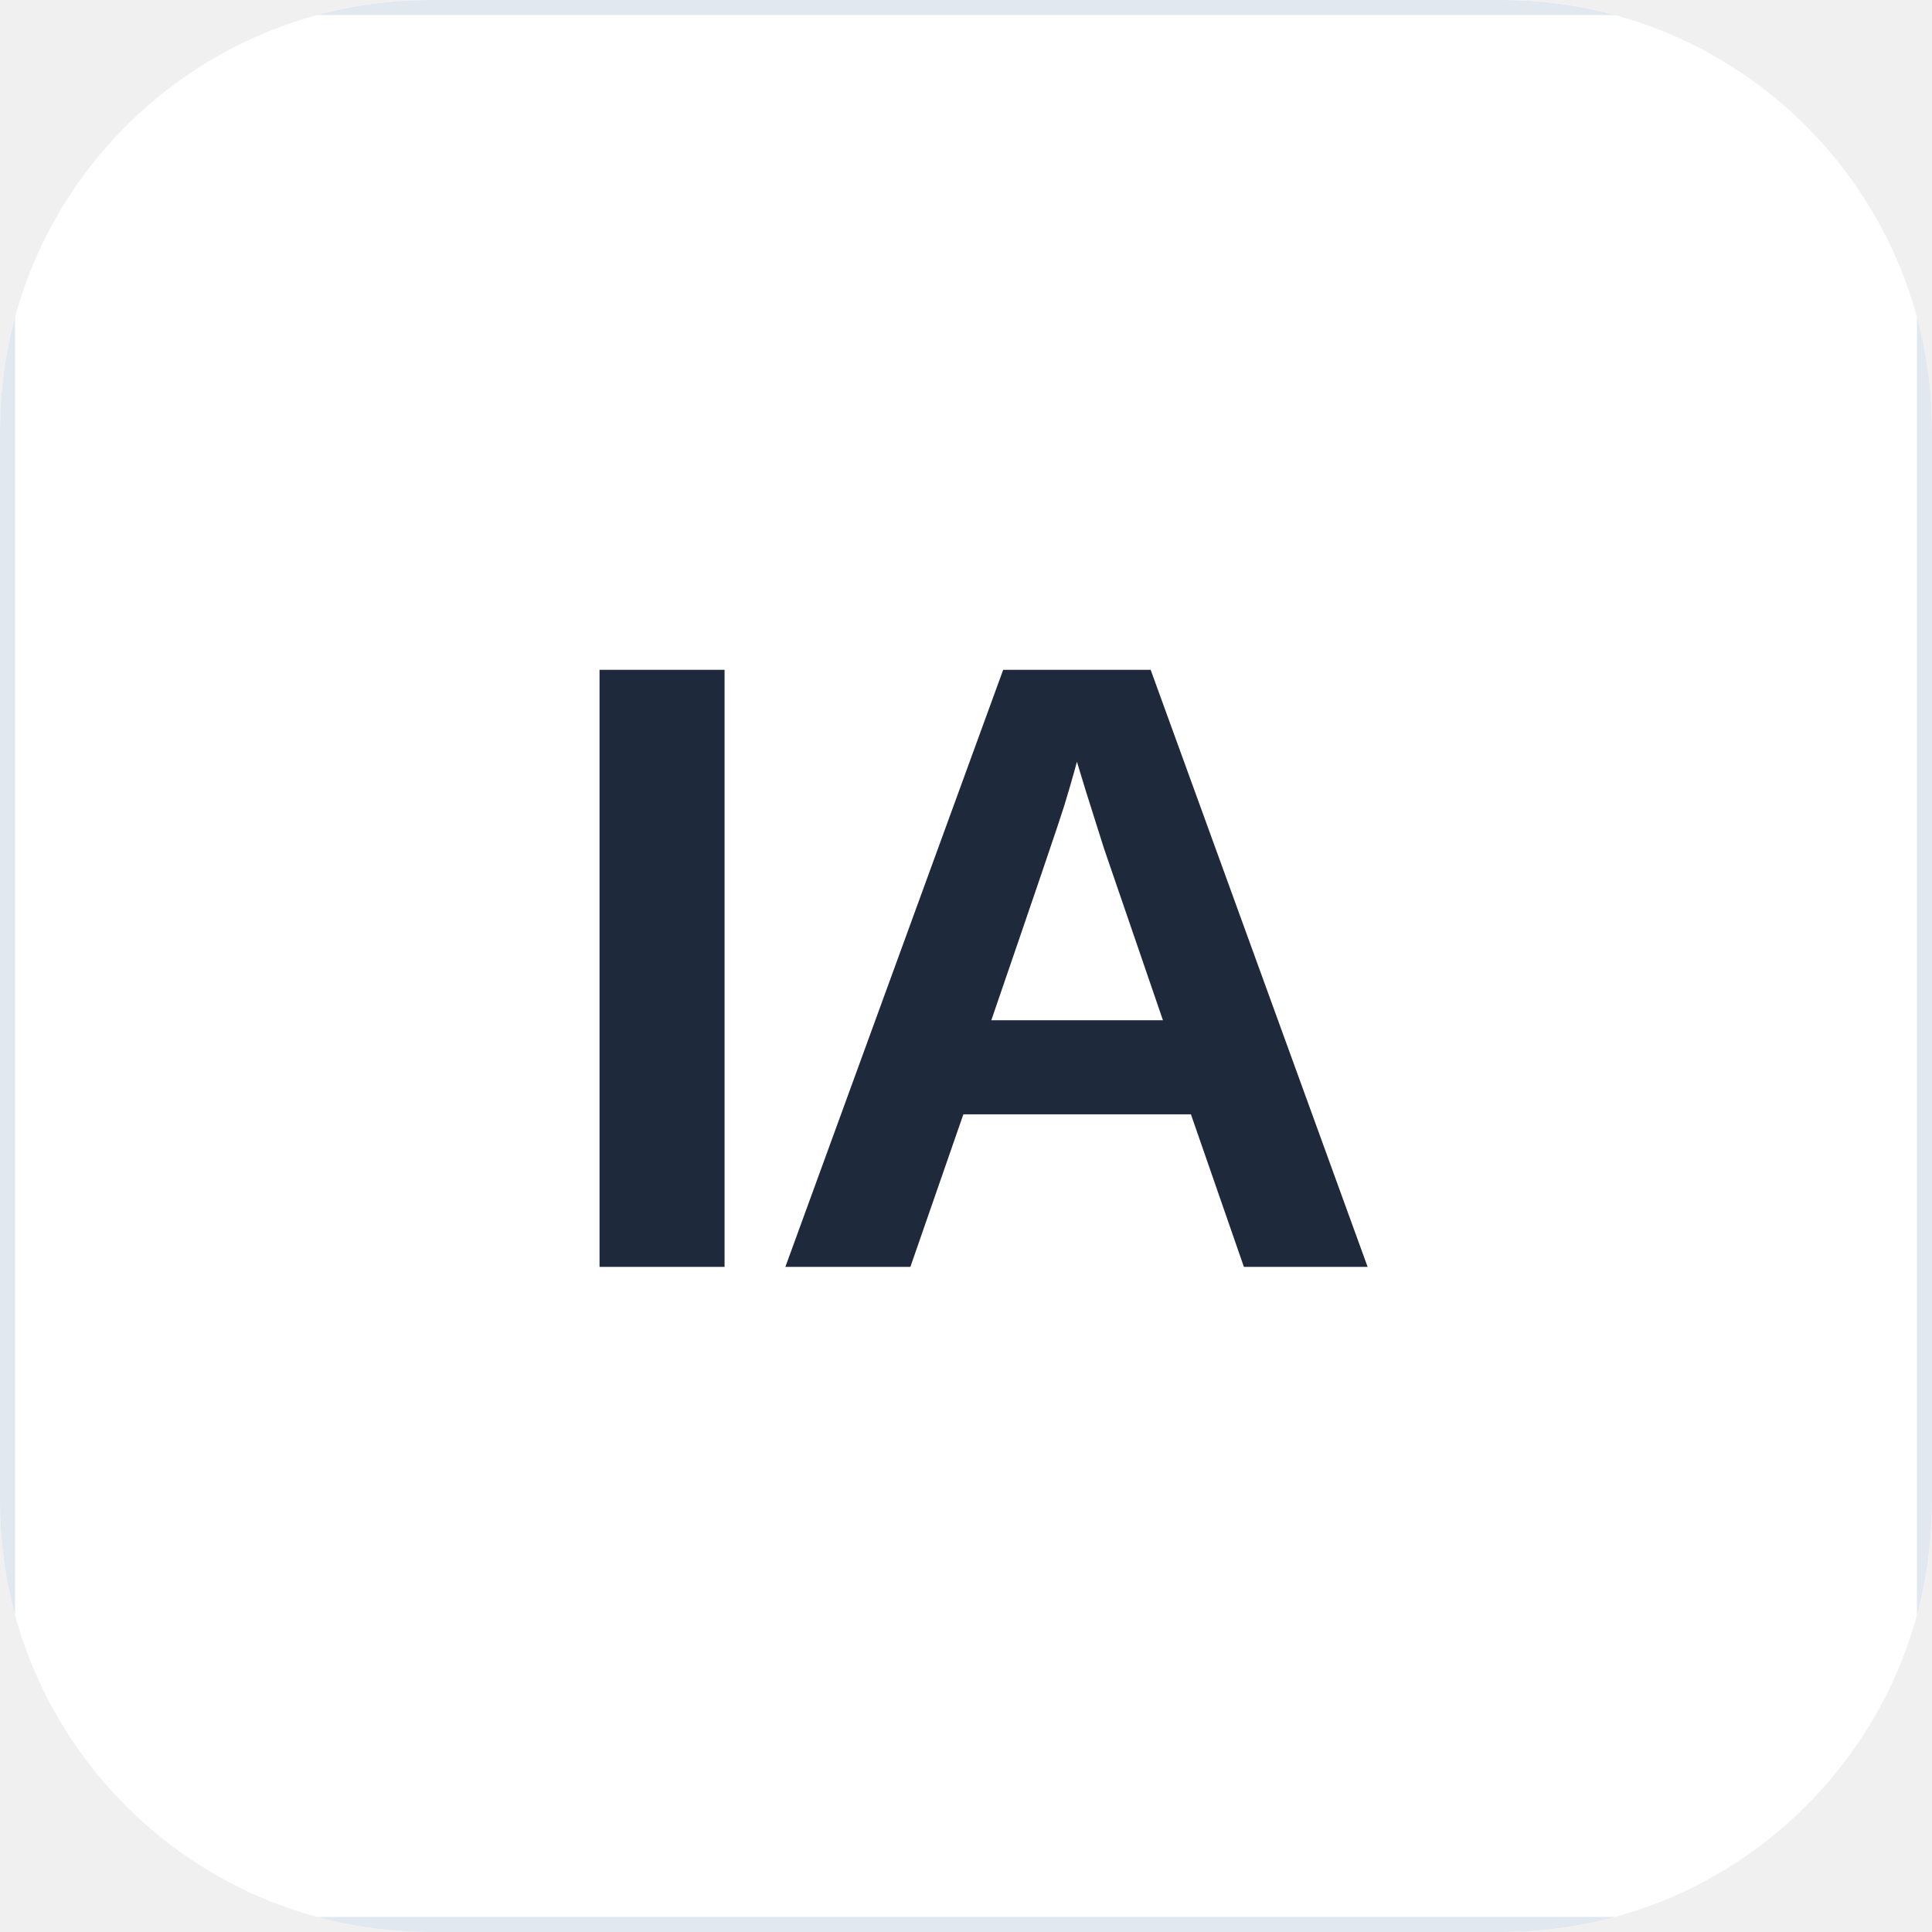
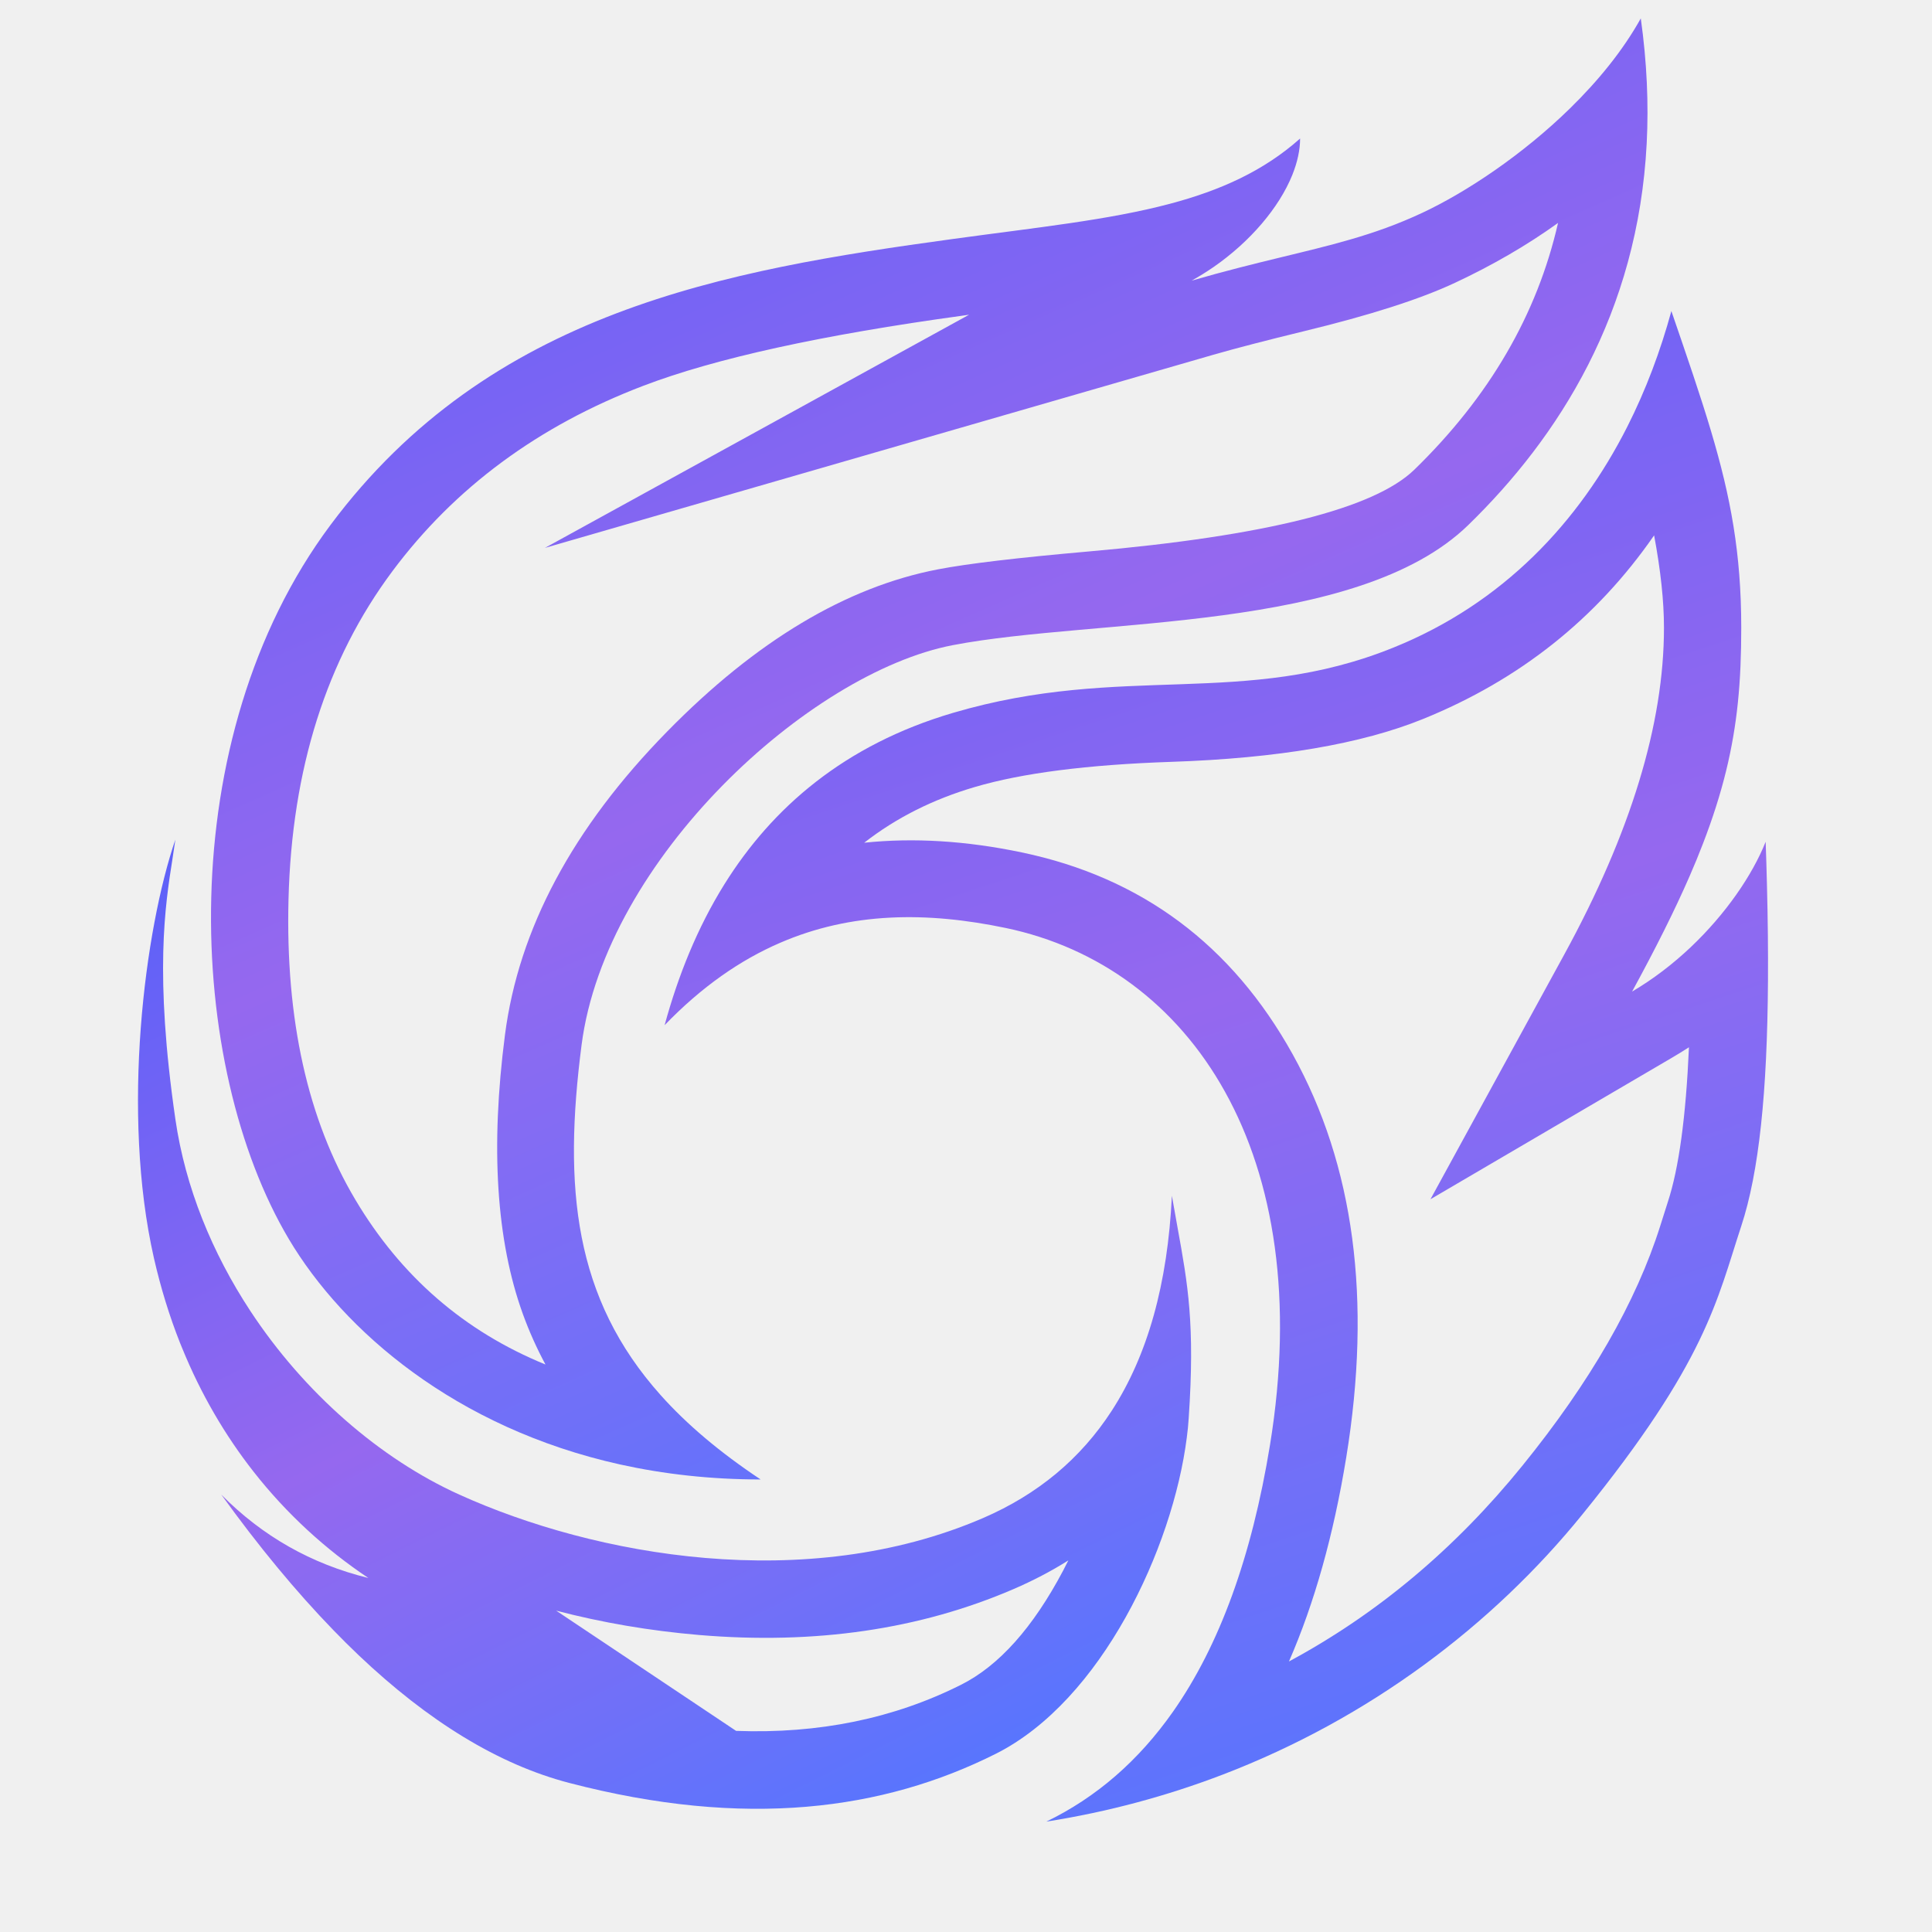
- <svg xmlns="http://www.w3.org/2000/svg" width="1024" height="1024" viewBox="0 0 1024 1024">
+ <svg xmlns="http://www.w3.org/2000/svg" fill="none" version="1.1" width="30" height="30" viewBox="0 0 30 30">
  <defs>
-     <clipPath id="squircle">
-       <rect x="0" y="0" width="1024" height="1024" rx="228" ry="228" />
+     <clipPath id="master_svg0_1758_85562">
+       <rect x="-0.5" y="-0.5" width="31" height="31" rx="0" />
    </clipPath>
+     <linearGradient x1="0.813" y1="1" x2="-0.021" y2="-0.542" id="master_svg1_654_10159">
+       <stop offset="0%" stop-color="#5376FF" stop-opacity="1" />
+       <stop offset="34.988%" stop-color="#9568EF" stop-opacity="1" />
+       <stop offset="68.571%" stop-color="#5F61F8" stop-opacity="1" />
+       <stop offset="99.286%" stop-color="#584CFF" stop-opacity="1" />
+     </linearGradient>
+     <linearGradient x1="0.813" y1="1" x2="0.101" y2="-0.606" id="master_svg2_654_10159">
+       <stop offset="0%" stop-color="#5376FF" stop-opacity="1" />
+       <stop offset="34.988%" stop-color="#9568EF" stop-opacity="1" />
+       <stop offset="68.571%" stop-color="#5F61F8" stop-opacity="1" />
+       <stop offset="99.286%" stop-color="#584CFF" stop-opacity="1" />
+     </linearGradient>
+     <linearGradient x1="0.813" y1="1" x2="0.403" y2="-0.676" id="master_svg3_654_10159">
+       <stop offset="0%" stop-color="#5376FF" stop-opacity="1" />
+       <stop offset="34.988%" stop-color="#9568EF" stop-opacity="1" />
+       <stop offset="68.571%" stop-color="#5F61F8" stop-opacity="1" />
+       <stop offset="99.286%" stop-color="#584CFF" stop-opacity="1" />
+     </linearGradient>
  </defs>
-   <g clip-path="url(#squircle)">
-     <rect x="0" y="0" width="1024" height="1024" fill="#ffffff" />
-     <rect x="0" y="0" width="1024" height="1024" fill="none" stroke="#e2e8f0" stroke-width="16" />
+   <g clip-path="url(#master_svg0_1758_85562)">
+     <g>
+       <path d="M5.569,25.702C6.65,26.728,7.74,27.399,8.838,27.685C11.575,28.399,13.717,28.109,15.462,27.233C17.107,26.407,18.21,24.037,18.428,22.326C18.442,22.223,18.452,22.122,18.458,22.023C18.557,20.563,18.445,19.943,18.286,19.068C18.258,18.912,18.228,18.747,18.197,18.568C18.132,19.933,17.821,21.045,17.263,21.906C16.781,22.65,16.115,23.205,15.265,23.572C12.515,24.759,9.234,24.16,7.132,23.208C5.897,22.649,4.721,21.625,3.885,20.353C3.297,19.458,2.877,18.441,2.723,17.377C2.396,15.122,2.564,14.061,2.679,13.331C2.695,13.227,2.71,13.13,2.723,13.037C2.248,14.427,1.877,17.273,2.39,19.535C2.496,20,2.632,20.44,2.796,20.854C2.806,20.88,2.817,20.906,2.828,20.932C3.12,21.649,3.495,22.287,3.934,22.848C4.451,23.508,5.057,24.06,5.72,24.503C4.836,24.286,4.074,23.854,3.436,23.208C4.014,24.01,4.595,24.713,5.178,25.314C5.308,25.449,5.439,25.578,5.569,25.702ZM11.43,26.877Q13.356,26.948,14.923,26.161Q15.806,25.718,16.51,24.385Q16.551,24.307,16.589,24.23Q16.193,24.479,15.741,24.674Q13.558,25.616,10.855,25.388Q9.713,25.291,8.636,25.01L11.43,26.877Z" fill-rule="evenodd" fill="url(#master_svg1_654_10159)" fill-opacity="1" />
+     </g>
+     <path d="M14.795,3.711C16.092,3.533,17.213,3.418,18.168,3.164C18.951,2.956,19.622,2.655,20.188,2.151C20.188,2.33,20.145,2.521,20.068,2.714C19.862,3.226,19.41,3.755,18.842,4.148C18.733,4.223,18.62,4.293,18.503,4.358C19.526,4.062,20.273,3.921,20.967,3.719C21.344,3.61,21.705,3.483,22.087,3.304C22.771,2.983,23.643,2.403,24.382,1.68C24.815,1.256,25.201,0.784,25.478,0.286C25.574,0.971,25.601,1.616,25.57,2.223C25.435,4.865,24.2,6.79,22.799,8.153C21.075,9.83,17.029,9.59,14.795,10.018C12.561,10.447,9.404,13.342,9.031,16.224C8.744,18.442,8.912,20.157,10.26,21.665C10.664,22.117,11.175,22.55,11.811,22.973C11.03,22.973,10.303,22.889,9.632,22.741C7.073,22.174,5.331,20.663,4.486,19.242C2.887,16.553,2.655,11.474,5.131,8.153C7.606,4.832,11.254,4.196,14.795,3.711ZM14.958,4.9Q15,4.894,15.048,4.887L8.461,8.508L18.836,5.51Q19.368,5.357,20.248,5.143Q21.785,4.771,22.596,4.39Q23.47,3.981,24.193,3.462Q23.706,5.597,21.962,7.293Q21.028,8.201,16.907,8.563Q15.256,8.708,14.569,8.84Q12.427,9.25,10.358,11.361Q8.16,13.603,7.841,16.07Q7.501,18.694,8.118,20.401Q8.264,20.805,8.47,21.188Q6.581,20.417,5.518,18.629Q4.408,16.764,4.48,13.965Q4.557,10.93,6.093,8.87Q7.544,6.923,9.991,5.99Q11.666,5.351,14.958,4.9Z" fill-rule="evenodd" fill="url(#master_svg2_654_10159)" fill-opacity="1" />
+     <path d="M27.038,9.747C27.038,10.158,27.024,10.54,26.985,10.916C26.912,11.617,26.753,12.298,26.442,13.104C26.379,13.268,26.31,13.436,26.234,13.61C26.004,14.137,25.712,14.721,25.343,15.397C25.673,15.203,25.979,14.967,26.252,14.709C26.797,14.193,27.21,13.59,27.417,13.071C27.425,13.298,27.432,13.52,27.437,13.736C27.451,14.272,27.456,14.771,27.453,15.235C27.442,16.961,27.314,18.202,27.038,19.039C26.659,20.192,26.497,21.141,24.571,23.516C23.176,25.237,21.265,26.682,18.989,27.555C18.125,27.886,17.208,28.135,16.247,28.286Q17.412,27.722,18.215,26.578C18.936,25.55,19.437,24.171,19.72,22.44C20.089,20.179,19.782,18.322,19.023,16.955C18.265,15.588,17.055,14.711,15.619,14.41C14.39,14.153,13.218,14.161,12.111,14.641C11.493,14.908,10.895,15.323,10.32,15.919C10.529,15.153,10.827,14.407,11.249,13.73C11.99,12.542,13.111,11.567,14.796,11.07C17.441,10.29,19.306,11.002,21.646,10.052C23.339,9.366,24.517,8.111,25.27,6.623C25.558,6.053,25.784,5.449,25.953,4.83C26.197,5.542,26.405,6.143,26.571,6.702C26.872,7.714,27.038,8.59,27.038,9.747ZM25.949,16.432Q26.091,16.349,26.226,16.262Q26.155,17.882,25.898,18.664Q25.857,18.791,25.781,19.033Q25.221,20.809,23.639,22.76Q22.073,24.692,20.015,25.799Q20.61,24.434,20.904,22.633Q21.505,18.954,20.073,16.372Q18.656,13.82,15.865,13.236Q14.569,12.965,13.419,13.086Q14.16,12.508,15.136,12.221Q16.235,11.896,18.187,11.83Q20.662,11.747,22.098,11.164Q24.342,10.254,25.685,8.313Q25.838,9.131,25.838,9.747Q25.838,11.989,24.29,14.821L22.212,18.622L25.949,16.432Z" fill-rule="evenodd" fill="url(#master_svg3_654_10159)" fill-opacity="1" />
  </g>
-   <text x="512" y="512" font-family="-apple-system, 'SF Pro Display', 'Helvetica Neue', Arial, sans-serif" font-size="460" font-weight="700" fill="#1e293b" text-anchor="middle" dominant-baseline="central" letter-spacing="-10">IA</text>
</svg>
